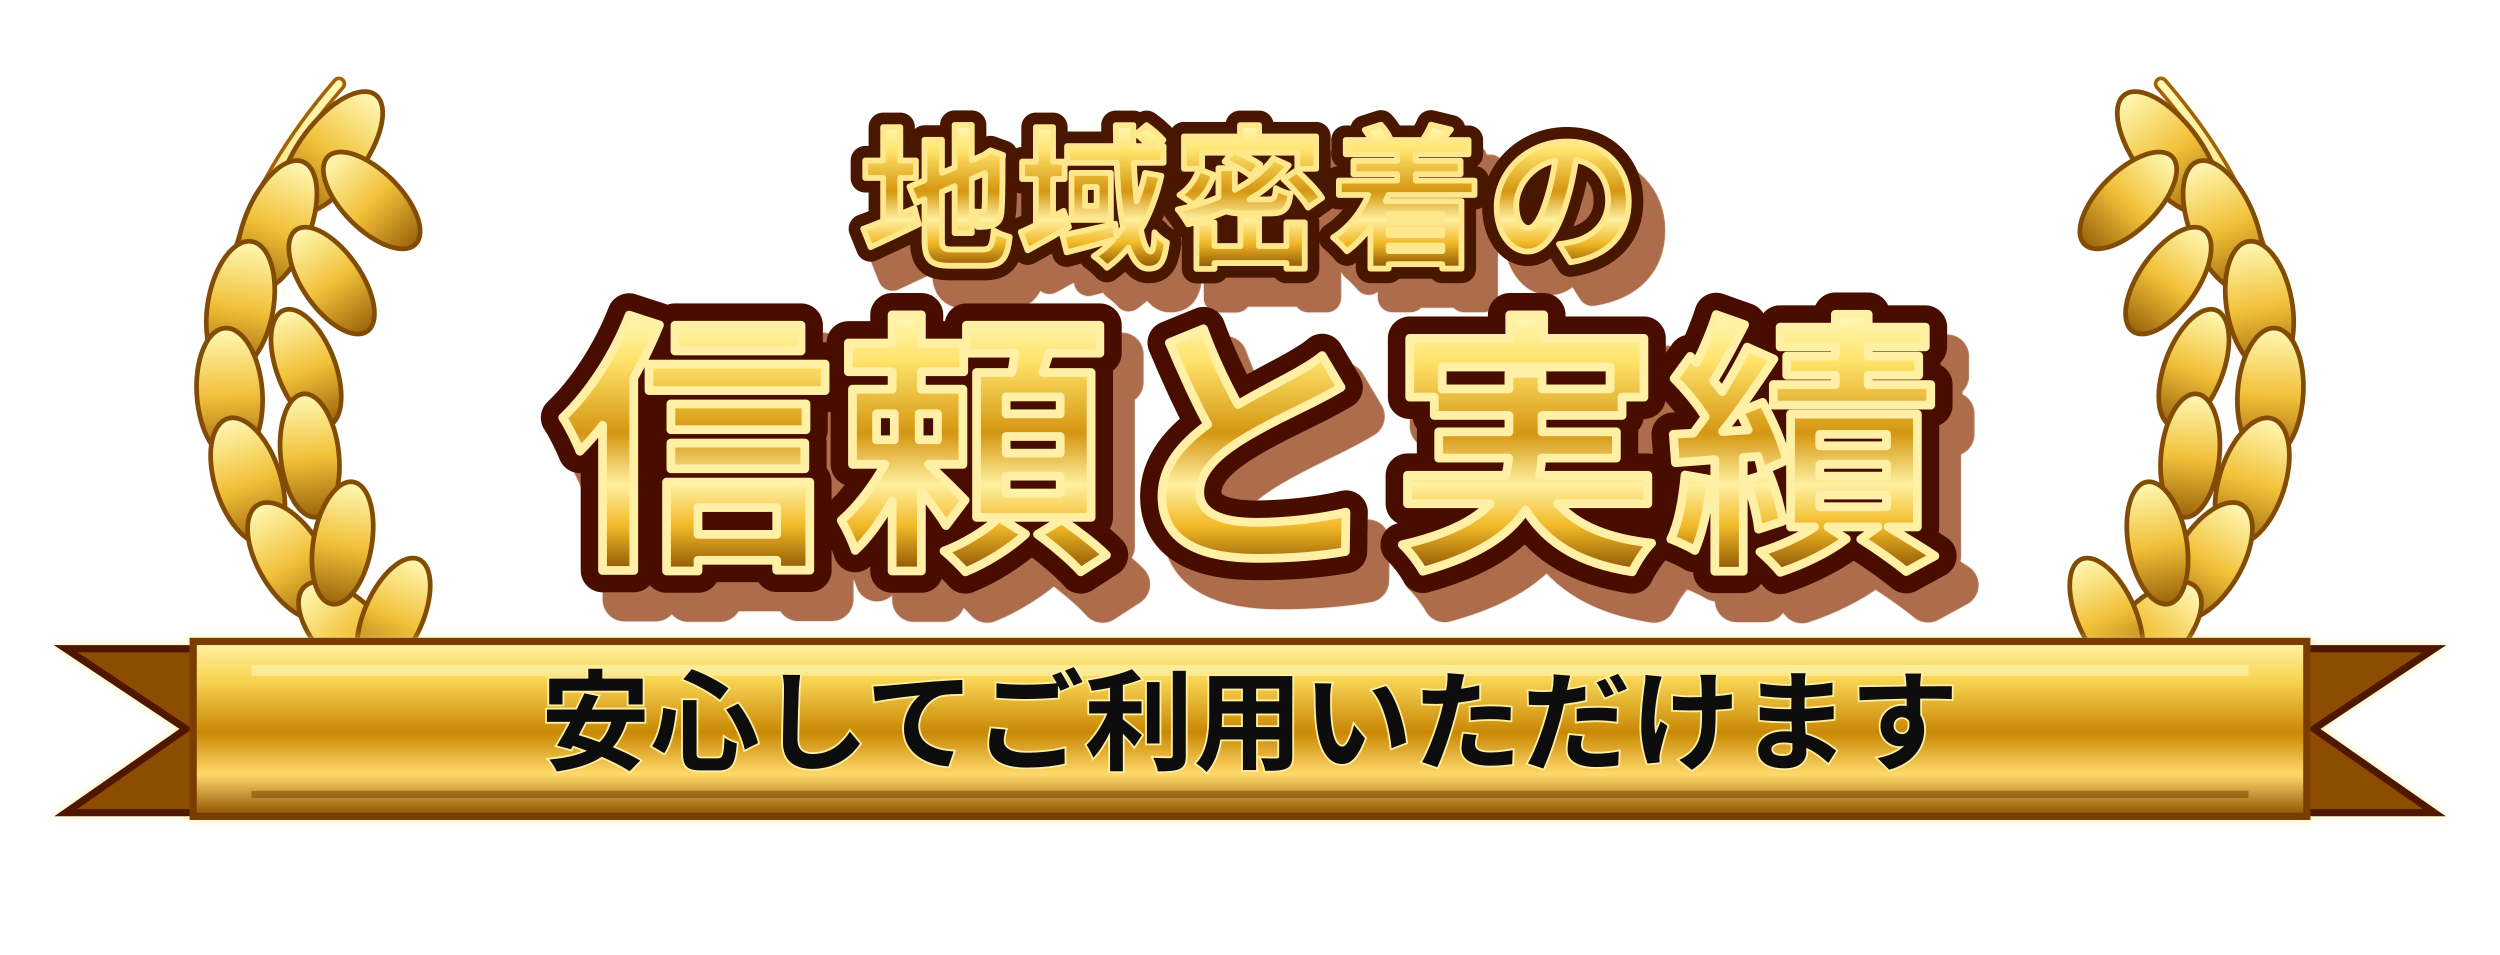
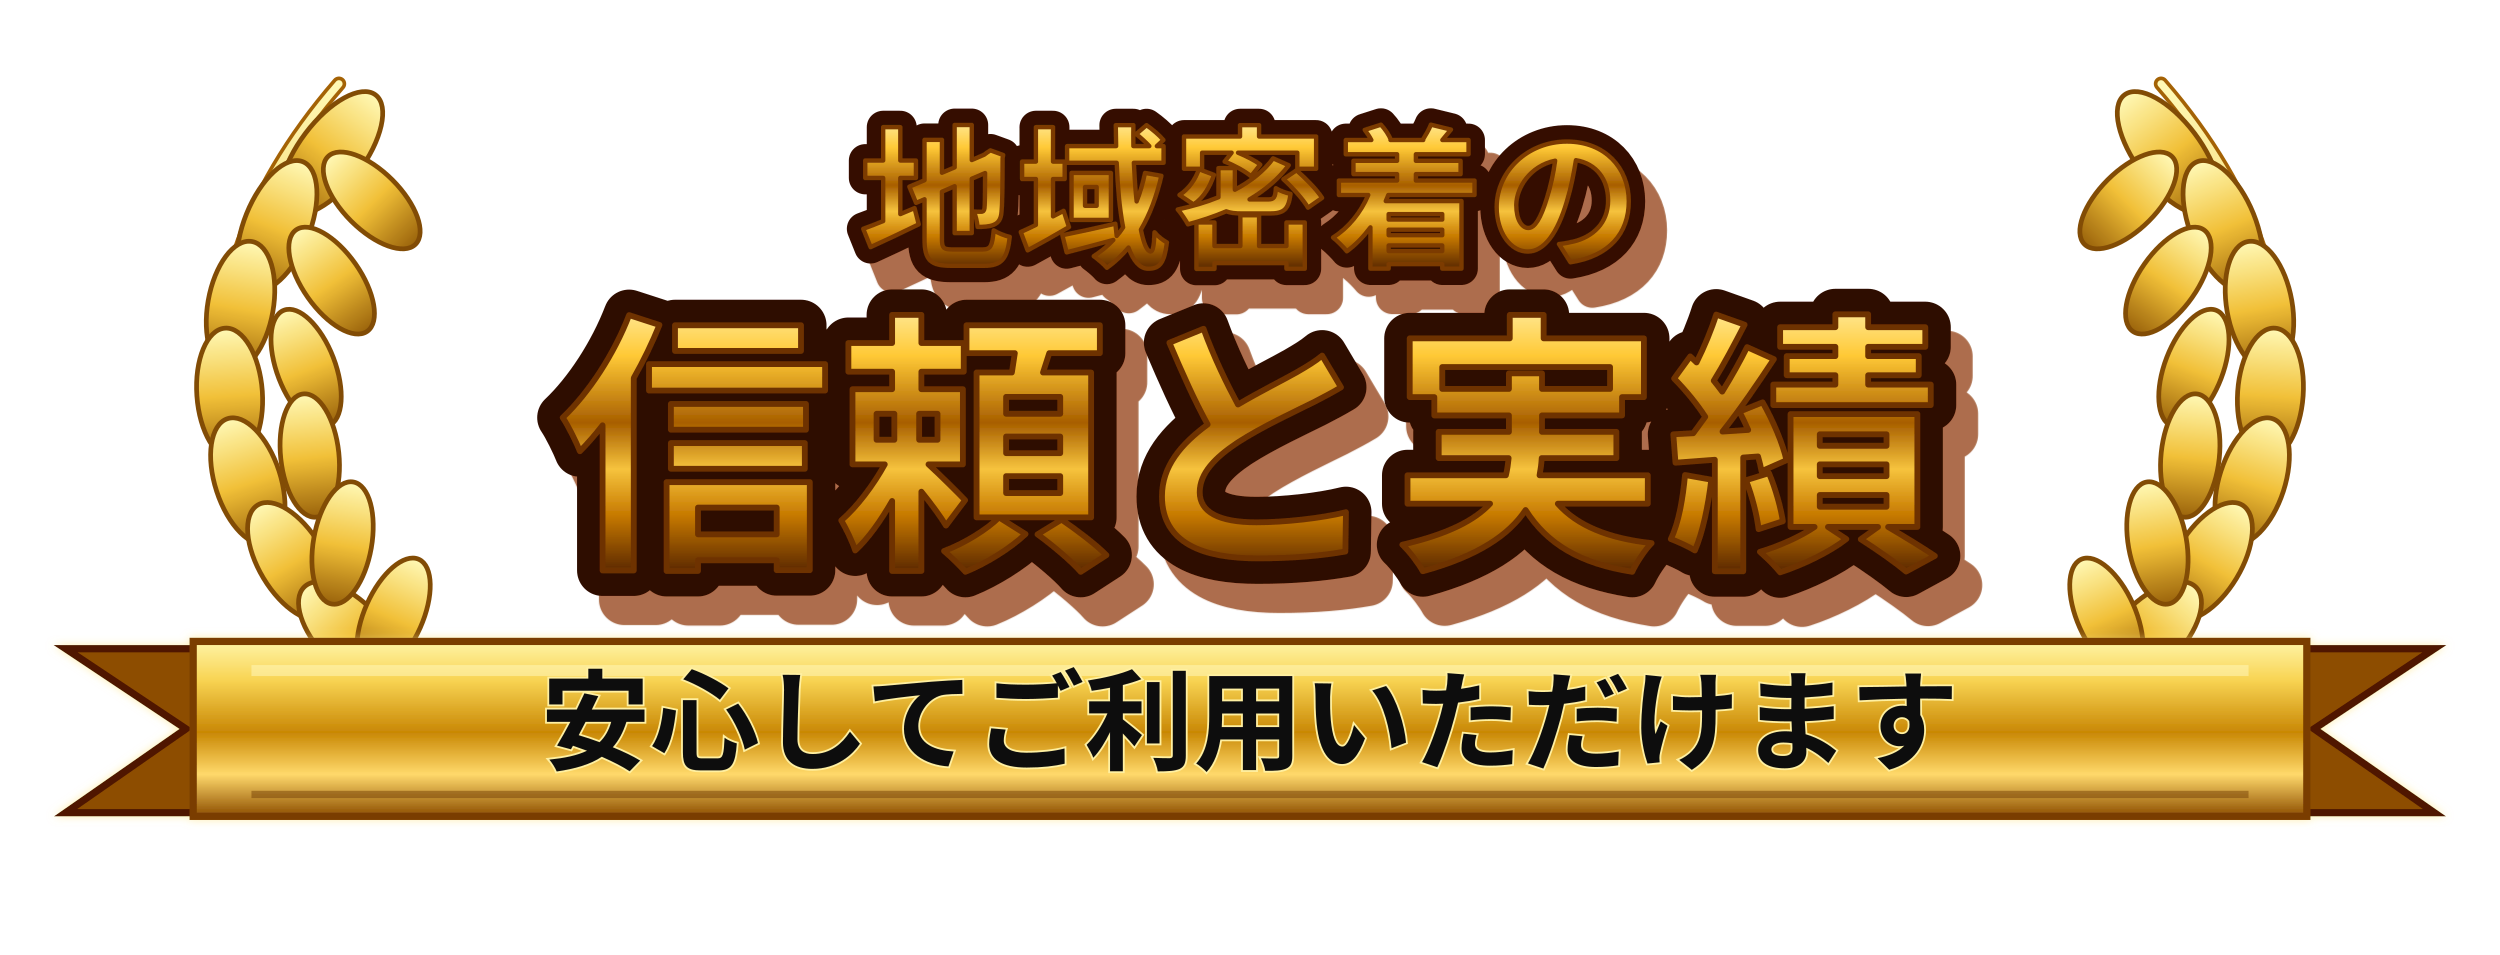
<svg xmlns="http://www.w3.org/2000/svg" viewBox="0 0 686 262" width="1372" height="524" text-rendering="geometricPrecision" shape-rendering="geometricPrecision">
  <defs>
    <linearGradient id="goldClear" x1="0" y1="0" x2="0" y2="1">
-       <stop offset="0" stop-color="#fff8b8" />
-       <stop offset=".18" stop-color="#ffe36a" />
-       <stop offset=".46" stop-color="#d59611" />
-       <stop offset=".66" stop-color="#fff0a0" />
-       <stop offset=".82" stop-color="#f1b928" />
-       <stop offset="1" stop-color="#8b5200" />
+       <stop offset="0" stop-color="#ffe58a" />
+       <stop offset=".16" stop-color="#ffc936" />
+       <stop offset=".42" stop-color="#a85f00" />
+       <stop offset=".6" stop-color="#f6c33d" />
+       <stop offset=".78" stop-color="#c67900" />
+       <stop offset="1" stop-color="#5a2700" />
    </linearGradient>
    <linearGradient id="goldRibbon" x1="0" y1="0" x2="0" y2="1">
      <stop offset="0" stop-color="#fff3a5" />
      <stop offset=".22" stop-color="#f8d453" />
      <stop offset=".52" stop-color="#c98805" />
      <stop offset=".76" stop-color="#ffd96b" />
      <stop offset="1" stop-color="#8d4e00" />
    </linearGradient>
    <linearGradient id="leafGold" x1="0" y1="0" x2="0" y2="1">
      <stop offset="0" stop-color="#fff9b4" />
      <stop offset=".52" stop-color="#f1bf34" />
      <stop offset="1" stop-color="#986006" />
    </linearGradient>
    <filter id="deepShadow" x="-8%" y="-10%" width="120%" height="132%">
      <feOffset dx="6" dy="8" result="offset" />
      <feColorMatrix in="offset" type="matrix" values="0 0 0 0 .25 0 0 0 0 .03 0 0 0 0 .00 0 0 0 .7 0" />
      <feMerge>
        <feMergeNode />
        <feMergeNode in="SourceGraphic" />
      </feMerge>
    </filter>
    <filter id="softGlow" x="-10%" y="-10%" width="120%" height="125%">
      <feGaussianBlur stdDeviation="1.1" result="blur" />
      <feColorMatrix in="blur" type="matrix" values="0 0 0 0 1 0 0 0 0 .75 0 0 0 0 .16 0 0 0 .55 0" />
      <feMerge>
        <feMergeNode />
        <feMergeNode in="SourceGraphic" />
      </feMerge>
    </filter>
    <path id="leftStem" d="M112 191 C55 150 40 84 93 23" fill="none" />
    <path id="rightStem" d="M574 191 C631 150 646 84 593 23" fill="none" />
  </defs>
  <g opacity=".98">
    <use href="#leftStem" stroke="#a25f00" stroke-width="4" stroke-linecap="round" />
    <use href="#leftStem" stroke="url(#leafGold)" stroke-width="2" stroke-linecap="round" />
    <use href="#rightStem" stroke="#a25f00" stroke-width="4" stroke-linecap="round" />
    <use href="#rightStem" stroke="url(#leafGold)" stroke-width="2" stroke-linecap="round" />
    <g fill="url(#leafGold)" stroke="#7f4800" stroke-width="1.3">
      <ellipse cx="91" cy="42" rx="9" ry="20" transform="rotate(37 91 42)" />
      <ellipse cx="76" cy="62" rx="9" ry="19" transform="rotate(22 76 62)" />
      <ellipse cx="66" cy="84" rx="9" ry="18" transform="rotate(10 66 84)" />
      <ellipse cx="63" cy="108" rx="9" ry="18" transform="rotate(-4 63 108)" />
      <ellipse cx="68" cy="132" rx="9" ry="18" transform="rotate(-18 68 132)" />
      <ellipse cx="80" cy="154" rx="9" ry="18" transform="rotate(-31 80 154)" />
      <ellipse cx="96" cy="174" rx="9" ry="18" transform="rotate(-44 96 174)" />
      <ellipse cx="102" cy="55" rx="8" ry="17" transform="rotate(-45 102 55)" />
      <ellipse cx="91" cy="77" rx="8" ry="17" transform="rotate(-35 91 77)" />
      <ellipse cx="84" cy="101" rx="8" ry="17" transform="rotate(-21 84 101)" />
      <ellipse cx="85" cy="125" rx="8" ry="17" transform="rotate(-6 85 125)" />
      <ellipse cx="94" cy="149" rx="8" ry="17" transform="rotate(10 94 149)" />
      <ellipse cx="108" cy="169" rx="8" ry="17" transform="rotate(24 108 169)" />
      <ellipse cx="595" cy="42" rx="9" ry="20" transform="rotate(-37 595 42)" />
      <ellipse cx="610" cy="62" rx="9" ry="19" transform="rotate(-22 610 62)" />
      <ellipse cx="620" cy="84" rx="9" ry="18" transform="rotate(-10 620 84)" />
      <ellipse cx="623" cy="108" rx="9" ry="18" transform="rotate(4 623 108)" />
      <ellipse cx="618" cy="132" rx="9" ry="18" transform="rotate(18 618 132)" />
      <ellipse cx="606" cy="154" rx="9" ry="18" transform="rotate(31 606 154)" />
      <ellipse cx="590" cy="174" rx="9" ry="18" transform="rotate(44 590 174)" />
      <ellipse cx="584" cy="55" rx="8" ry="17" transform="rotate(45 584 55)" />
      <ellipse cx="595" cy="77" rx="8" ry="17" transform="rotate(35 595 77)" />
      <ellipse cx="602" cy="101" rx="8" ry="17" transform="rotate(21 602 101)" />
      <ellipse cx="601" cy="125" rx="8" ry="17" transform="rotate(6 601 125)" />
      <ellipse cx="592" cy="149" rx="8" ry="17" transform="rotate(-10 592 149)" />
      <ellipse cx="578" cy="169" rx="8" ry="17" transform="rotate(-24 578 169)" />
    </g>
  </g>
  <g font-family="'Hiragino Kaku Gothic StdN','Hiragino Sans','Noto Sans JP','Yu Gothic','Meiryo',sans-serif" font-weight="900" text-anchor="middle" filter="url(#deepShadow)">
-     <text x="343" y="70" font-size="42" letter-spacing="1" fill="#8b3c00" stroke="#4a1300" stroke-width="8" stroke-linejoin="round">地域密着の</text>
-     <text x="343" y="70" font-size="42" letter-spacing="1" fill="url(#goldClear)" stroke="#ffe78c" stroke-width="1.6" stroke-linejoin="round">地域密着の</text>
-     <text x="343" y="150" font-size="75" letter-spacing="1" fill="#7a2500" stroke="#4a1000" stroke-width="12" stroke-linejoin="round">信頼と実績</text>
-     <text x="343" y="150" font-size="75" letter-spacing="1" fill="url(#goldClear)" stroke="#fff0a6" stroke-width="2.4" stroke-linejoin="round">信頼と実績</text>
+     <text x="343" y="70" font-size="42" letter-spacing="1" fill="#5f2500" stroke="#351000" stroke-width="9" stroke-linejoin="round">地域密着の</text>
+     <text x="343" y="70" font-size="42" letter-spacing="1" fill="url(#goldClear)" stroke="#7b3b00" stroke-width="1.2" stroke-linejoin="round">地域密着の</text>
+     <text x="343" y="150" font-size="75" letter-spacing="1" fill="#5a2100" stroke="#2f0d00" stroke-width="14" stroke-linejoin="round">信頼と実績</text>
+     <text x="343" y="150" font-size="75" letter-spacing="1" fill="url(#goldClear)" stroke="#6e3200" stroke-width="1.6" stroke-linejoin="round">信頼と実績</text>
  </g>
  <g filter="url(#softGlow)">
    <path d="M18 178H668l-33 22 33 23H18l33-23z" fill="#8d4e00" stroke="#4f1600" stroke-width="2" />
    <path d="M53 176H633v48H53z" fill="url(#goldRibbon)" stroke="#7a3e00" stroke-width="2" />
    <path d="M69 184H617" stroke="#fff6b8" stroke-width="3" opacity=".55" />
    <path d="M69 218H617" stroke="#6d3700" stroke-width="2" opacity=".45" />
    <text x="343" y="209" font-family="'Hiragino Kaku Gothic StdN','Hiragino Sans','Noto Sans JP','Yu Gothic','Meiryo',sans-serif" font-weight="900" text-anchor="middle" font-size="30" fill="#101010" stroke="#fff0a1" stroke-width="1" paint-order="stroke fill">安心してご利用いただけます</text>
  </g>
</svg>
